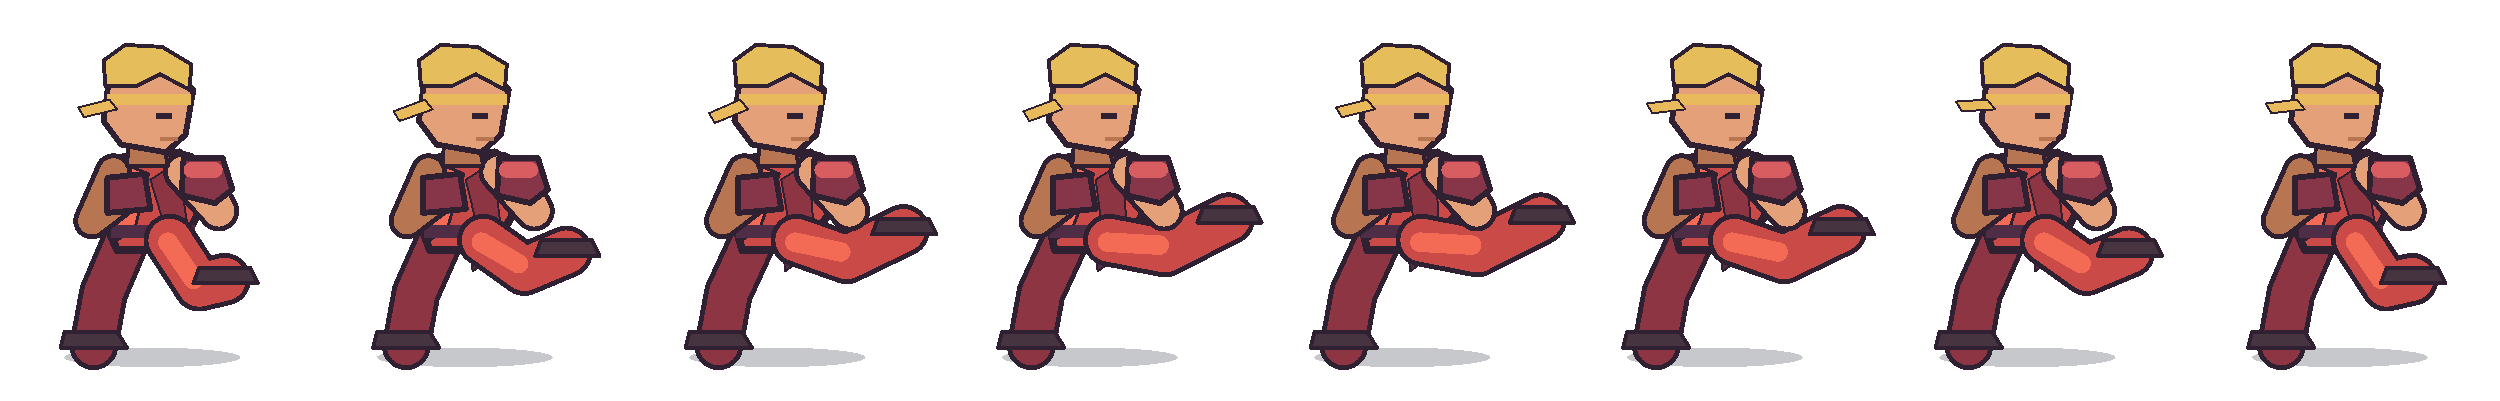
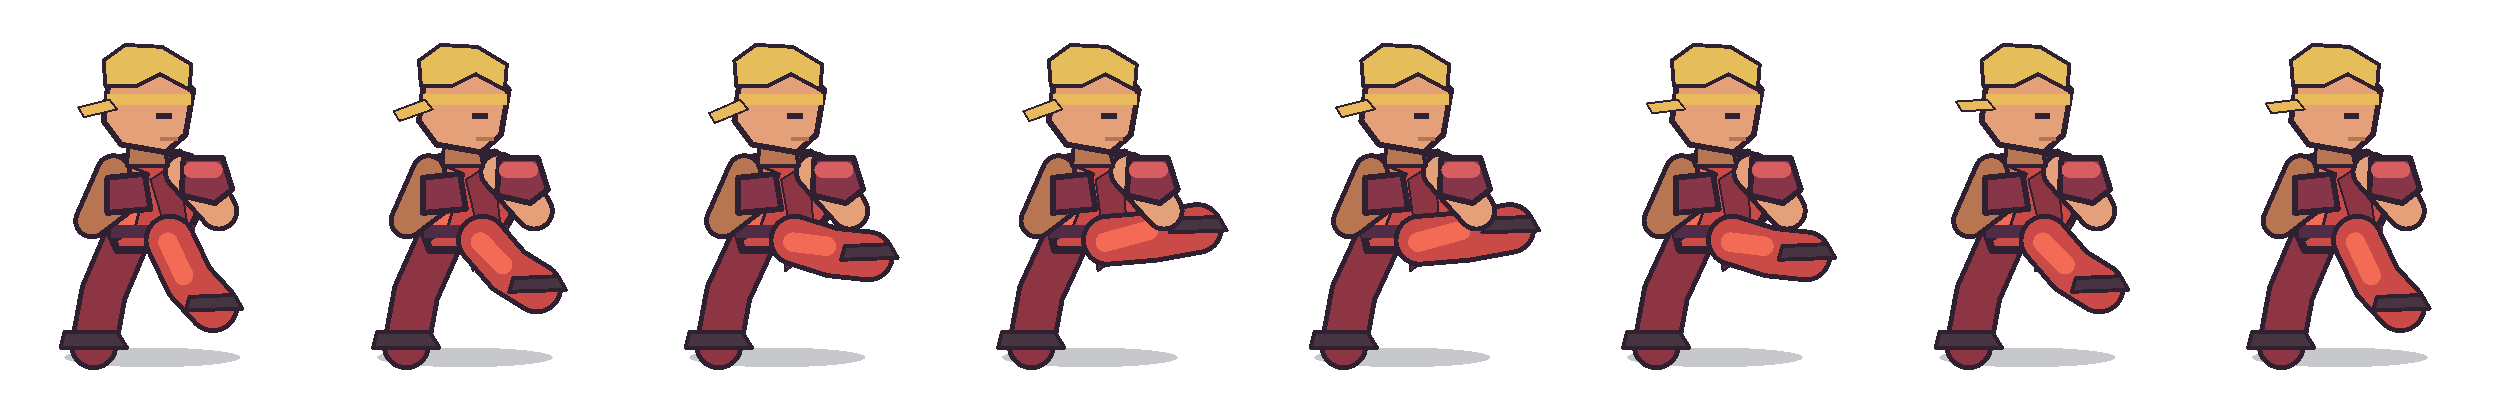
<svg xmlns="http://www.w3.org/2000/svg" width="1280" height="205" viewBox="0 0 1280 205">
  <g shape-rendering="crispEdges">
    <g transform="translate(0 0)">
      <ellipse cx="78" cy="183" rx="45" ry="5" fill="#111728" opacity=".24" />
      <path d="M 64,124 L 53,150 L 48,177" fill="none" stroke="#302132" stroke-width="25" stroke-linejoin="round" stroke-linecap="round" />
      <path d="M 64,124 L 53,150 L 48,177" fill="none" stroke="#8e3544" stroke-width="20" stroke-linejoin="round" stroke-linecap="round" />
      <polygon points="33,170 60,170 65,178 31,178" fill="#473441" stroke="#302132" stroke-width="2" stroke-linejoin="round" />
      <polygon points="58,81 92,78 101,110 92,128 60,128 52,110" fill="#c94a47" stroke="#302132" stroke-width="4" stroke-linejoin="round" />
      <polygon points="59,82 76,89 69,117 60,123" fill="#f46b55" stroke="#302132" stroke-width="1.5" stroke-linejoin="round" />
      <polygon points="91,83 77,92 84,115 97,122" fill="#8e3544" stroke="#302132" stroke-width="1" stroke-linejoin="round" />
      <rect x="57" y="115" width="43" height="7" fill="#502d46" />
      <polygon points="80,117 87,117 90,133 82,139" fill="#502d46" stroke="#302132" stroke-width="1" stroke-linejoin="round" />
-       <path d="M 87,123 L 102,146 L 115,143" fill="none" stroke="#302132" stroke-width="27" stroke-linejoin="round" stroke-linecap="round" />
-       <path d="M 87,123 L 102,146 L 115,143" fill="none" stroke="#c94a47" stroke-width="22" stroke-linejoin="round" stroke-linecap="round" />
-       <path d="M 86,124 L 99,143" fill="none" stroke="#f46b55" stroke-width="10" stroke-linejoin="round" stroke-linecap="round" />
-       <path d="M 86,124 L 99,143" fill="none" stroke="#f46b55" stroke-width="5" stroke-linejoin="round" stroke-linecap="round" />
-       <polygon points="102,137 128,137 132,145 99,145" fill="#473441" stroke="#302132" stroke-width="2" stroke-linejoin="round" />
+       <path d="M 87,123 L 97,144 L 109,157" fill="none" stroke="#302132" stroke-width="27" stroke-linejoin="round" stroke-linecap="round" />
+       <path d="M 87,123 L 97,144 L 109,157" fill="none" stroke="#c94a47" stroke-width="22" stroke-linejoin="round" stroke-linecap="round" />
+       <path d="M 86,124 L 94,141" fill="none" stroke="#f46b55" stroke-width="10" stroke-linejoin="round" stroke-linecap="round" />
+       <path d="M 86,124 L 94,141" fill="none" stroke="#f46b55" stroke-width="5" stroke-linejoin="round" stroke-linecap="round" />
+       <polygon points="97,152 120,151 124,158 95,159" fill="#473441" stroke="#302132" stroke-width="2" stroke-linejoin="round" />
      <path d="M 58,88 L 47,113 L 64,100" fill="none" stroke="#302132" stroke-width="19" stroke-linejoin="round" stroke-linecap="round" />
      <path d="M 58,88 L 47,113 L 64,100" fill="none" stroke="#b87551" stroke-width="14" stroke-linejoin="round" stroke-linecap="round" />
      <polygon points="55,91 74,89 77,107 55,109" fill="#873548" stroke="#302132" stroke-width="3" stroke-linejoin="round" />
      <path d="M 94,88 L 112,108 L 103,92" fill="none" stroke="#302132" stroke-width="21" stroke-linejoin="round" stroke-linecap="round" />
      <path d="M 94,88 L 112,108 L 103,92" fill="none" stroke="#e4a078" stroke-width="16" stroke-linejoin="round" stroke-linecap="round" />
      <polygon points="94,81 114,81 119,97 110,104 93,100" fill="#873548" stroke="#302132" stroke-width="3" stroke-linejoin="round" />
      <path d="M 98,87 L 110,87" fill="none" stroke="#d85d60" stroke-width="8" stroke-linejoin="round" stroke-linecap="round" />
      <path d="M 98,87 L 110,87" fill="none" stroke="#d85d60" stroke-width="3" stroke-linejoin="round" stroke-linecap="round" />
      <polygon points="66,71 83,71 86,85 65,85" fill="#b87551" stroke="#302132" stroke-width="2" stroke-linejoin="round" />
      <polygon points="56,39 90,36 99,46 95,69 85,78 62,74 53,62" fill="#e4a078" stroke="#302132" stroke-width="3" stroke-linejoin="round" />
      <polygon points="54,44 53,31 64,23 83,24 98,33 97,46 82,38 70,44" fill="#e5bd5b" stroke="#302132" stroke-width="2" stroke-linejoin="round" />
      <rect x="55" y="48" width="43" height="6" fill="#e9ba5b" />
      <polygon points="56,51 40,55 43,60 60,56" fill="#e9ba5b" stroke="#302132" stroke-width="1" stroke-linejoin="round" />
      <rect x="80" y="58" width="8" height="3" fill="#302132" />
      <rect x="82" y="70" width="9" height="2" fill="#b87551" />
    </g>
    <g transform="translate(160 0)">
      <ellipse cx="78" cy="183" rx="45" ry="5" fill="#111728" opacity=".24" />
      <path d="M 64.5,124 L 53,150 L 48,177" fill="none" stroke="#302132" stroke-width="25" stroke-linejoin="round" stroke-linecap="round" />
      <path d="M 64.5,124 L 53,150 L 48,177" fill="none" stroke="#8e3544" stroke-width="20" stroke-linejoin="round" stroke-linecap="round" />
      <polygon points="33,170 60,170 65,178 31,178" fill="#473441" stroke="#302132" stroke-width="2" stroke-linejoin="round" />
      <polygon points="59.5,81 93.5,78 102.5,110 92,128 60,128 53.5,110" fill="#c94a47" stroke="#302132" stroke-width="4" stroke-linejoin="round" />
      <polygon points="60.5,82 77.5,89 69,117 60,123" fill="#f46b55" stroke="#302132" stroke-width="1.5" stroke-linejoin="round" />
      <polygon points="92.5,83 78.5,92 84,115 97,122" fill="#8e3544" stroke="#302132" stroke-width="1" stroke-linejoin="round" />
      <rect x="57" y="115" width="43" height="7" fill="#502d46" />
      <polygon points="80,117 87,117 90,133 82,139" fill="#502d46" stroke="#302132" stroke-width="1" stroke-linejoin="round" />
-       <path d="M 87.5,123 L 108.5,138 L 130,129" fill="none" stroke="#302132" stroke-width="27" stroke-linejoin="round" stroke-linecap="round" />
-       <path d="M 87.5,123 L 108.5,138 L 130,129" fill="none" stroke="#c94a47" stroke-width="22" stroke-linejoin="round" stroke-linecap="round" />
-       <path d="M 86.5,124 L 105.5,135" fill="none" stroke="#f46b55" stroke-width="10" stroke-linejoin="round" stroke-linecap="round" />
-       <path d="M 86.5,124 L 105.5,135" fill="none" stroke="#f46b55" stroke-width="5" stroke-linejoin="round" stroke-linecap="round" />
-       <polygon points="117,123 143,123 147,131 114,131" fill="#473441" stroke="#302132" stroke-width="2" stroke-linejoin="round" />
+       <path d="M 87,123 L 100.36,138.48 L 114.76,147.4" fill="none" stroke="#302132" stroke-width="27" stroke-linejoin="round" stroke-linecap="round" />
+       <path d="M 87,123 L 100.36,138.48 L 114.76,147.4" fill="none" stroke="#c94a47" stroke-width="22" stroke-linejoin="round" stroke-linecap="round" />
+       <path d="M 86,124 L 97.36,135.48" fill="none" stroke="#f46b55" stroke-width="10" stroke-linejoin="round" stroke-linecap="round" />
+       <path d="M 86,124 L 97.36,135.48" fill="none" stroke="#f46b55" stroke-width="5" stroke-linejoin="round" stroke-linecap="round" />
+       <polygon points="102.76,142.4 125.76,141.4 129.76,148.4 100.76,149.4" fill="#473441" stroke="#302132" stroke-width="2" stroke-linejoin="round" />
      <path d="M 59.5,88 L 48.5,113 L 65.5,100" fill="none" stroke="#302132" stroke-width="19" stroke-linejoin="round" stroke-linecap="round" />
      <path d="M 59.5,88 L 48.5,113 L 65.5,100" fill="none" stroke="#b87551" stroke-width="14" stroke-linejoin="round" stroke-linecap="round" />
      <polygon points="56.5,91 75.5,89 78.5,107 56.5,109" fill="#873548" stroke="#302132" stroke-width="3" stroke-linejoin="round" />
      <path d="M 95.5,88 L 113.5,108 L 104.5,92" fill="none" stroke="#302132" stroke-width="21" stroke-linejoin="round" stroke-linecap="round" />
      <path d="M 95.5,88 L 113.5,108 L 104.5,92" fill="none" stroke="#e4a078" stroke-width="16" stroke-linejoin="round" stroke-linecap="round" />
      <polygon points="95.5,81 115.5,81 120.5,97 111.5,104 94.5,100" fill="#873548" stroke="#302132" stroke-width="3" stroke-linejoin="round" />
      <path d="M 99.5,87 L 111.5,87" fill="none" stroke="#d85d60" stroke-width="8" stroke-linejoin="round" stroke-linecap="round" />
      <path d="M 99.5,87 L 111.5,87" fill="none" stroke="#d85d60" stroke-width="3" stroke-linejoin="round" stroke-linecap="round" />
      <polygon points="67.5,71 84.5,71 87.5,85 66.5,85" fill="#b87551" stroke="#302132" stroke-width="2" stroke-linejoin="round" />
      <polygon points="57.5,39 91.5,36 100.5,46 96.5,69 86.5,78 63.5,74 54.5,62" fill="#e4a078" stroke="#302132" stroke-width="3" stroke-linejoin="round" />
      <polygon points="55.5,44 54.5,31 65.5,23 84.5,24 99.5,33 98.5,46 83.5,38 71.5,44" fill="#e5bd5b" stroke="#302132" stroke-width="2" stroke-linejoin="round" />
      <rect x="56.736" y="48" width="43" height="6" fill="#e9ba5b" />
      <polygon points="57.5,51 41.5,57 44.5,62 61.5,56" fill="#e9ba5b" stroke="#302132" stroke-width="1" stroke-linejoin="round" />
      <rect x="81.736" y="58" width="8" height="3" fill="#302132" />
      <rect x="83.736" y="70" width="9" height="2" fill="#b87551" />
    </g>
    <g transform="translate(320 0)">
      <ellipse cx="78" cy="183" rx="45" ry="5" fill="#111728" opacity=".24" />
      <path d="M 65,124 L 53,150 L 48,177" fill="none" stroke="#302132" stroke-width="25" stroke-linejoin="round" stroke-linecap="round" />
      <path d="M 65,124 L 53,150 L 48,177" fill="none" stroke="#8e3544" stroke-width="20" stroke-linejoin="round" stroke-linecap="round" />
      <polygon points="33,170 60,170 65,178 31,178" fill="#473441" stroke="#302132" stroke-width="2" stroke-linejoin="round" />
      <polygon points="61,81 95,78 104,110 92,128 60,128 55,110" fill="#c94a47" stroke="#302132" stroke-width="4" stroke-linejoin="round" />
      <polygon points="62,82 79,89 69,117 60,123" fill="#f46b55" stroke="#302132" stroke-width="1.5" stroke-linejoin="round" />
      <polygon points="94,83 80,92 84,115 97,122" fill="#8e3544" stroke="#302132" stroke-width="1" stroke-linejoin="round" />
      <rect x="57" y="115" width="43" height="7" fill="#502d46" />
      <polygon points="80,117 87,117 90,133 82,139" fill="#502d46" stroke="#302132" stroke-width="1" stroke-linejoin="round" />
-       <path d="M 88,123 L 113.5,132 L 142.5,118" fill="none" stroke="#302132" stroke-width="27" stroke-linejoin="round" stroke-linecap="round" />
-       <path d="M 88,123 L 113.5,132 L 142.5,118" fill="none" stroke="#c94a47" stroke-width="22" stroke-linejoin="round" stroke-linecap="round" />
-       <path d="M 87,124 L 110.5,129" fill="none" stroke="#f46b55" stroke-width="10" stroke-linejoin="round" stroke-linecap="round" />
-       <path d="M 87,124 L 110.5,129" fill="none" stroke="#f46b55" stroke-width="5" stroke-linejoin="round" stroke-linecap="round" />
-       <polygon points="129.5,112 155.5,112 159.5,120 126.5,120" fill="#473441" stroke="#302132" stroke-width="2" stroke-linejoin="round" />
+       <path d="M 87,123 L 106.1,129.05 L 124.6,131" fill="none" stroke="#302132" stroke-width="27" stroke-linejoin="round" stroke-linecap="round" />
+       <path d="M 87,123 L 106.1,129.05 L 124.6,131" fill="none" stroke="#c94a47" stroke-width="22" stroke-linejoin="round" stroke-linecap="round" />
+       <path d="M 86,124 L 103.1,126.05" fill="none" stroke="#f46b55" stroke-width="10" stroke-linejoin="round" stroke-linecap="round" />
+       <path d="M 86,124 L 103.1,126.05" fill="none" stroke="#f46b55" stroke-width="5" stroke-linejoin="round" stroke-linecap="round" />
+       <polygon points="112.6,126 135.6,125 139.6,132 110.6,133" fill="#473441" stroke="#302132" stroke-width="2" stroke-linejoin="round" />
      <path d="M 61,88 L 50,113 L 67,100" fill="none" stroke="#302132" stroke-width="19" stroke-linejoin="round" stroke-linecap="round" />
      <path d="M 61,88 L 50,113 L 67,100" fill="none" stroke="#b87551" stroke-width="14" stroke-linejoin="round" stroke-linecap="round" />
      <polygon points="58,91 77,89 80,107 58,109" fill="#873548" stroke="#302132" stroke-width="3" stroke-linejoin="round" />
      <path d="M 97,88 L 115,108 L 106,92" fill="none" stroke="#302132" stroke-width="21" stroke-linejoin="round" stroke-linecap="round" />
      <path d="M 97,88 L 115,108 L 106,92" fill="none" stroke="#e4a078" stroke-width="16" stroke-linejoin="round" stroke-linecap="round" />
      <polygon points="97,81 117,81 122,97 113,104 96,100" fill="#873548" stroke="#302132" stroke-width="3" stroke-linejoin="round" />
      <path d="M 101,87 L 113,87" fill="none" stroke="#d85d60" stroke-width="8" stroke-linejoin="round" stroke-linecap="round" />
      <path d="M 101,87 L 113,87" fill="none" stroke="#d85d60" stroke-width="3" stroke-linejoin="round" stroke-linecap="round" />
      <polygon points="69,71 86,71 89,85 68,85" fill="#b87551" stroke="#302132" stroke-width="2" stroke-linejoin="round" />
      <polygon points="59,39 93,36 102,46 98,69 88,78 65,74 56,62" fill="#e4a078" stroke="#302132" stroke-width="3" stroke-linejoin="round" />
      <polygon points="57,44 56,31 67,23 86,24 101,33 100,46 85,38 73,44" fill="#e5bd5b" stroke="#302132" stroke-width="2" stroke-linejoin="round" />
      <rect x="58.127" y="48" width="43" height="6" fill="#e9ba5b" />
      <polygon points="59,51 43,58 46,63 63,56" fill="#e9ba5b" stroke="#302132" stroke-width="1" stroke-linejoin="round" />
      <rect x="83.127" y="58" width="8" height="3" fill="#302132" />
      <rect x="85.127" y="70" width="9" height="2" fill="#b87551" />
    </g>
    <g transform="translate(480 0)">
      <ellipse cx="78" cy="183" rx="45" ry="5" fill="#111728" opacity=".24" />
      <path d="M 65,124 L 53,150 L 48,177" fill="none" stroke="#302132" stroke-width="25" stroke-linejoin="round" stroke-linecap="round" />
      <path d="M 65,124 L 53,150 L 48,177" fill="none" stroke="#8e3544" stroke-width="20" stroke-linejoin="round" stroke-linecap="round" />
      <polygon points="33,170 60,170 65,178 31,178" fill="#473441" stroke="#302132" stroke-width="2" stroke-linejoin="round" />
      <polygon points="62,81 96,78 105,110 92,128 60,128 56,110" fill="#c94a47" stroke="#302132" stroke-width="4" stroke-linejoin="round" />
      <polygon points="63,82 80,89 69,117 60,123" fill="#f46b55" stroke="#302132" stroke-width="1.5" stroke-linejoin="round" />
      <polygon points="95,83 81,92 84,115 97,122" fill="#8e3544" stroke="#302132" stroke-width="1" stroke-linejoin="round" />
      <rect x="57" y="115" width="43" height="7" fill="#502d46" />
      <polygon points="80,117 87,117 90,133 82,139" fill="#502d46" stroke="#302132" stroke-width="1" stroke-linejoin="round" />
-       <path d="M 88,123 L 116.5,128.5 L 149,112" fill="none" stroke="#302132" stroke-width="27" stroke-linejoin="round" stroke-linecap="round" />
-       <path d="M 88,123 L 116.5,128.5 L 149,112" fill="none" stroke="#c94a47" stroke-width="22" stroke-linejoin="round" stroke-linecap="round" />
-       <path d="M 87,124 L 113.5,125.5" fill="none" stroke="#f46b55" stroke-width="10" stroke-linejoin="round" stroke-linecap="round" />
-       <path d="M 87,124 L 113.5,125.5" fill="none" stroke="#f46b55" stroke-width="5" stroke-linejoin="round" stroke-linecap="round" />
-       <polygon points="136,106 162,106 166,114 133,114" fill="#473441" stroke="#302132" stroke-width="2" stroke-linejoin="round" />
+       <path d="M 87,123 L 111,121 L 133,117" fill="none" stroke="#302132" stroke-width="27" stroke-linejoin="round" stroke-linecap="round" />
+       <path d="M 87,123 L 111,121 L 133,117" fill="none" stroke="#c94a47" stroke-width="22" stroke-linejoin="round" stroke-linecap="round" />
+       <path d="M 86,124 L 108,118" fill="none" stroke="#f46b55" stroke-width="10" stroke-linejoin="round" stroke-linecap="round" />
+       <path d="M 86,124 L 108,118" fill="none" stroke="#f46b55" stroke-width="5" stroke-linejoin="round" stroke-linecap="round" />
+       <polygon points="121,112 144,111 148,118 119,119" fill="#473441" stroke="#302132" stroke-width="2" stroke-linejoin="round" />
      <path d="M 62,88 L 51,113 L 68,100" fill="none" stroke="#302132" stroke-width="19" stroke-linejoin="round" stroke-linecap="round" />
      <path d="M 62,88 L 51,113 L 68,100" fill="none" stroke="#b87551" stroke-width="14" stroke-linejoin="round" stroke-linecap="round" />
      <polygon points="59,91 78,89 81,107 59,109" fill="#873548" stroke="#302132" stroke-width="3" stroke-linejoin="round" />
      <path d="M 98,88 L 116,108 L 107,92" fill="none" stroke="#302132" stroke-width="21" stroke-linejoin="round" stroke-linecap="round" />
      <path d="M 98,88 L 116,108 L 107,92" fill="none" stroke="#e4a078" stroke-width="16" stroke-linejoin="round" stroke-linecap="round" />
      <polygon points="98,81 118,81 123,97 114,104 97,100" fill="#873548" stroke="#302132" stroke-width="3" stroke-linejoin="round" />
      <path d="M 102,87 L 114,87" fill="none" stroke="#d85d60" stroke-width="8" stroke-linejoin="round" stroke-linecap="round" />
      <path d="M 102,87 L 114,87" fill="none" stroke="#d85d60" stroke-width="3" stroke-linejoin="round" stroke-linecap="round" />
      <polygon points="70,71 87,71 90,85 69,85" fill="#b87551" stroke="#302132" stroke-width="2" stroke-linejoin="round" />
      <polygon points="60,39 94,36 103,46 99,69 89,78 66,74 57,62" fill="#e4a078" stroke="#302132" stroke-width="3" stroke-linejoin="round" />
      <polygon points="58,44 57,31 68,23 87,24 102,33 101,46 86,38 74,44" fill="#e5bd5b" stroke="#302132" stroke-width="2" stroke-linejoin="round" />
      <rect x="58.9" y="48" width="43" height="6" fill="#e9ba5b" />
      <polygon points="60,51 44,57 47,62 64,56" fill="#e9ba5b" stroke="#302132" stroke-width="1" stroke-linejoin="round" />
      <rect x="83.9" y="58" width="8" height="3" fill="#302132" />
      <rect x="85.9" y="70" width="9" height="2" fill="#b87551" />
    </g>
    <g transform="translate(640 0)">
      <ellipse cx="78" cy="183" rx="45" ry="5" fill="#111728" opacity=".24" />
      <path d="M 65,124 L 53,150 L 48,177" fill="none" stroke="#302132" stroke-width="25" stroke-linejoin="round" stroke-linecap="round" />
      <path d="M 65,124 L 53,150 L 48,177" fill="none" stroke="#8e3544" stroke-width="20" stroke-linejoin="round" stroke-linecap="round" />
      <polygon points="33,170 60,170 65,178 31,178" fill="#473441" stroke="#302132" stroke-width="2" stroke-linejoin="round" />
      <polygon points="62,81 96,78 105,110 92,128 60,128 56,110" fill="#c94a47" stroke="#302132" stroke-width="4" stroke-linejoin="round" />
      <polygon points="63,82 80,89 69,117 60,123" fill="#f46b55" stroke="#302132" stroke-width="1.5" stroke-linejoin="round" />
      <polygon points="95,83 81,92 84,115 97,122" fill="#8e3544" stroke="#302132" stroke-width="1" stroke-linejoin="round" />
      <rect x="57" y="115" width="43" height="7" fill="#502d46" />
      <polygon points="80,117 87,117 90,133 82,139" fill="#502d46" stroke="#302132" stroke-width="1" stroke-linejoin="round" />
-       <path d="M 88,123 L 116.5,128.5 L 149,112" fill="none" stroke="#302132" stroke-width="27" stroke-linejoin="round" stroke-linecap="round" />
-       <path d="M 88,123 L 116.5,128.5 L 149,112" fill="none" stroke="#c94a47" stroke-width="22" stroke-linejoin="round" stroke-linecap="round" />
-       <path d="M 87,124 L 113.5,125.5" fill="none" stroke="#f46b55" stroke-width="10" stroke-linejoin="round" stroke-linecap="round" />
-       <path d="M 87,124 L 113.5,125.5" fill="none" stroke="#f46b55" stroke-width="5" stroke-linejoin="round" stroke-linecap="round" />
-       <polygon points="136,106 162,106 166,114 133,114" fill="#473441" stroke="#302132" stroke-width="2" stroke-linejoin="round" />
+       <path d="M 87,123 L 111,121 L 133,117" fill="none" stroke="#302132" stroke-width="27" stroke-linejoin="round" stroke-linecap="round" />
+       <path d="M 87,123 L 111,121 L 133,117" fill="none" stroke="#c94a47" stroke-width="22" stroke-linejoin="round" stroke-linecap="round" />
+       <path d="M 86,124 L 108,118" fill="none" stroke="#f46b55" stroke-width="10" stroke-linejoin="round" stroke-linecap="round" />
+       <path d="M 86,124 L 108,118" fill="none" stroke="#f46b55" stroke-width="5" stroke-linejoin="round" stroke-linecap="round" />
+       <polygon points="121,112 144,111 148,118 119,119" fill="#473441" stroke="#302132" stroke-width="2" stroke-linejoin="round" />
      <path d="M 62,88 L 51,113 L 68,100" fill="none" stroke="#302132" stroke-width="19" stroke-linejoin="round" stroke-linecap="round" />
      <path d="M 62,88 L 51,113 L 68,100" fill="none" stroke="#b87551" stroke-width="14" stroke-linejoin="round" stroke-linecap="round" />
      <polygon points="59,91 78,89 81,107 59,109" fill="#873548" stroke="#302132" stroke-width="3" stroke-linejoin="round" />
      <path d="M 98,88 L 116,108 L 107,92" fill="none" stroke="#302132" stroke-width="21" stroke-linejoin="round" stroke-linecap="round" />
      <path d="M 98,88 L 116,108 L 107,92" fill="none" stroke="#e4a078" stroke-width="16" stroke-linejoin="round" stroke-linecap="round" />
      <polygon points="98,81 118,81 123,97 114,104 97,100" fill="#873548" stroke="#302132" stroke-width="3" stroke-linejoin="round" />
      <path d="M 102,87 L 114,87" fill="none" stroke="#d85d60" stroke-width="8" stroke-linejoin="round" stroke-linecap="round" />
      <path d="M 102,87 L 114,87" fill="none" stroke="#d85d60" stroke-width="3" stroke-linejoin="round" stroke-linecap="round" />
      <polygon points="70,71 87,71 90,85 69,85" fill="#b87551" stroke="#302132" stroke-width="2" stroke-linejoin="round" />
      <polygon points="60,39 94,36 103,46 99,69 89,78 66,74 57,62" fill="#e4a078" stroke="#302132" stroke-width="3" stroke-linejoin="round" />
      <polygon points="58,44 57,31 68,23 87,24 102,33 101,46 86,38 74,44" fill="#e5bd5b" stroke="#302132" stroke-width="2" stroke-linejoin="round" />
      <rect x="58.9" y="48" width="43" height="6" fill="#e9ba5b" />
      <polygon points="60,51 44,55 47,60 64,56" fill="#e9ba5b" stroke="#302132" stroke-width="1" stroke-linejoin="round" />
      <rect x="83.9" y="58" width="8" height="3" fill="#302132" />
      <rect x="85.9" y="70" width="9" height="2" fill="#b87551" />
    </g>
    <g transform="translate(800 0)">
      <ellipse cx="78" cy="183" rx="45" ry="5" fill="#111728" opacity=".24" />
      <path d="M 65,124 L 53,150 L 48,177" fill="none" stroke="#302132" stroke-width="25" stroke-linejoin="round" stroke-linecap="round" />
      <path d="M 65,124 L 53,150 L 48,177" fill="none" stroke="#8e3544" stroke-width="20" stroke-linejoin="round" stroke-linecap="round" />
      <polygon points="33,170 60,170 65,178 31,178" fill="#473441" stroke="#302132" stroke-width="2" stroke-linejoin="round" />
      <polygon points="61,81 95,78 104,110 92,128 60,128 55,110" fill="#c94a47" stroke="#302132" stroke-width="4" stroke-linejoin="round" />
      <polygon points="62,82 79,89 69,117 60,123" fill="#f46b55" stroke="#302132" stroke-width="1.5" stroke-linejoin="round" />
      <polygon points="94,83 80,92 84,115 97,122" fill="#8e3544" stroke="#302132" stroke-width="1" stroke-linejoin="round" />
      <rect x="57" y="115" width="43" height="7" fill="#502d46" />
      <polygon points="80,117 87,117 90,133 82,139" fill="#502d46" stroke="#302132" stroke-width="1" stroke-linejoin="round" />
-       <path d="M 88,123 L 113.5,132 L 142.5,118" fill="none" stroke="#302132" stroke-width="27" stroke-linejoin="round" stroke-linecap="round" />
-       <path d="M 88,123 L 113.5,132 L 142.5,118" fill="none" stroke="#c94a47" stroke-width="22" stroke-linejoin="round" stroke-linecap="round" />
-       <path d="M 87,124 L 110.5,129" fill="none" stroke="#f46b55" stroke-width="10" stroke-linejoin="round" stroke-linecap="round" />
-       <path d="M 87,124 L 110.5,129" fill="none" stroke="#f46b55" stroke-width="5" stroke-linejoin="round" stroke-linecap="round" />
-       <polygon points="129.5,112 155.5,112 159.5,120 126.5,120" fill="#473441" stroke="#302132" stroke-width="2" stroke-linejoin="round" />
+       <path d="M 87,123 L 106.1,129.05 L 124.6,131" fill="none" stroke="#302132" stroke-width="27" stroke-linejoin="round" stroke-linecap="round" />
+       <path d="M 87,123 L 106.1,129.05 L 124.6,131" fill="none" stroke="#c94a47" stroke-width="22" stroke-linejoin="round" stroke-linecap="round" />
+       <path d="M 86,124 L 103.1,126.05" fill="none" stroke="#f46b55" stroke-width="10" stroke-linejoin="round" stroke-linecap="round" />
+       <path d="M 86,124 L 103.1,126.05" fill="none" stroke="#f46b55" stroke-width="5" stroke-linejoin="round" stroke-linecap="round" />
+       <polygon points="112.6,126 135.6,125 139.6,132 110.6,133" fill="#473441" stroke="#302132" stroke-width="2" stroke-linejoin="round" />
      <path d="M 61,88 L 50,113 L 67,100" fill="none" stroke="#302132" stroke-width="19" stroke-linejoin="round" stroke-linecap="round" />
      <path d="M 61,88 L 50,113 L 67,100" fill="none" stroke="#b87551" stroke-width="14" stroke-linejoin="round" stroke-linecap="round" />
      <polygon points="58,91 77,89 80,107 58,109" fill="#873548" stroke="#302132" stroke-width="3" stroke-linejoin="round" />
      <path d="M 97,88 L 115,108 L 106,92" fill="none" stroke="#302132" stroke-width="21" stroke-linejoin="round" stroke-linecap="round" />
      <path d="M 97,88 L 115,108 L 106,92" fill="none" stroke="#e4a078" stroke-width="16" stroke-linejoin="round" stroke-linecap="round" />
      <polygon points="97,81 117,81 122,97 113,104 96,100" fill="#873548" stroke="#302132" stroke-width="3" stroke-linejoin="round" />
      <path d="M 101,87 L 113,87" fill="none" stroke="#d85d60" stroke-width="8" stroke-linejoin="round" stroke-linecap="round" />
      <path d="M 101,87 L 113,87" fill="none" stroke="#d85d60" stroke-width="3" stroke-linejoin="round" stroke-linecap="round" />
      <polygon points="69,71 86,71 89,85 68,85" fill="#b87551" stroke="#302132" stroke-width="2" stroke-linejoin="round" />
      <polygon points="59,39 93,36 102,46 98,69 88,78 65,74 56,62" fill="#e4a078" stroke="#302132" stroke-width="3" stroke-linejoin="round" />
      <polygon points="57,44 56,31 67,23 86,24 101,33 100,46 85,38 73,44" fill="#e5bd5b" stroke="#302132" stroke-width="2" stroke-linejoin="round" />
      <rect x="58.127" y="48" width="43" height="6" fill="#e9ba5b" />
      <polygon points="59,51 43,53 46,58 63,56" fill="#e9ba5b" stroke="#302132" stroke-width="1" stroke-linejoin="round" />
      <rect x="83.127" y="58" width="8" height="3" fill="#302132" />
      <rect x="85.127" y="70" width="9" height="2" fill="#b87551" />
    </g>
    <g transform="translate(960 0)">
      <ellipse cx="78" cy="183" rx="45" ry="5" fill="#111728" opacity=".24" />
      <path d="M 64.5,124 L 53,150 L 48,177" fill="none" stroke="#302132" stroke-width="25" stroke-linejoin="round" stroke-linecap="round" />
      <path d="M 64.5,124 L 53,150 L 48,177" fill="none" stroke="#8e3544" stroke-width="20" stroke-linejoin="round" stroke-linecap="round" />
      <polygon points="33,170 60,170 65,178 31,178" fill="#473441" stroke="#302132" stroke-width="2" stroke-linejoin="round" />
      <polygon points="59.5,81 93.5,78 102.5,110 92,128 60,128 53.5,110" fill="#c94a47" stroke="#302132" stroke-width="4" stroke-linejoin="round" />
      <polygon points="60.5,82 77.5,89 69,117 60,123" fill="#f46b55" stroke="#302132" stroke-width="1.5" stroke-linejoin="round" />
      <polygon points="92.5,83 78.5,92 84,115 97,122" fill="#8e3544" stroke="#302132" stroke-width="1" stroke-linejoin="round" />
      <rect x="57" y="115" width="43" height="7" fill="#502d46" />
      <polygon points="80,117 87,117 90,133 82,139" fill="#502d46" stroke="#302132" stroke-width="1" stroke-linejoin="round" />
-       <path d="M 87.5,123 L 108.5,138 L 130,129" fill="none" stroke="#302132" stroke-width="27" stroke-linejoin="round" stroke-linecap="round" />
-       <path d="M 87.5,123 L 108.5,138 L 130,129" fill="none" stroke="#c94a47" stroke-width="22" stroke-linejoin="round" stroke-linecap="round" />
-       <path d="M 86.5,124 L 105.5,135" fill="none" stroke="#f46b55" stroke-width="10" stroke-linejoin="round" stroke-linecap="round" />
-       <path d="M 86.5,124 L 105.5,135" fill="none" stroke="#f46b55" stroke-width="5" stroke-linejoin="round" stroke-linecap="round" />
-       <polygon points="117,123 143,123 147,131 114,131" fill="#473441" stroke="#302132" stroke-width="2" stroke-linejoin="round" />
+       <path d="M 87,123 L 100.36,138.48 L 114.76,147.4" fill="none" stroke="#302132" stroke-width="27" stroke-linejoin="round" stroke-linecap="round" />
+       <path d="M 87,123 L 100.36,138.48 L 114.76,147.4" fill="none" stroke="#c94a47" stroke-width="22" stroke-linejoin="round" stroke-linecap="round" />
+       <path d="M 86,124 L 97.36,135.48" fill="none" stroke="#f46b55" stroke-width="10" stroke-linejoin="round" stroke-linecap="round" />
+       <path d="M 86,124 L 97.36,135.48" fill="none" stroke="#f46b55" stroke-width="5" stroke-linejoin="round" stroke-linecap="round" />
+       <polygon points="102.76,142.4 125.76,141.4 129.76,148.4 100.76,149.4" fill="#473441" stroke="#302132" stroke-width="2" stroke-linejoin="round" />
      <path d="M 59.5,88 L 48.5,113 L 65.5,100" fill="none" stroke="#302132" stroke-width="19" stroke-linejoin="round" stroke-linecap="round" />
      <path d="M 59.5,88 L 48.5,113 L 65.5,100" fill="none" stroke="#b87551" stroke-width="14" stroke-linejoin="round" stroke-linecap="round" />
      <polygon points="56.5,91 75.5,89 78.5,107 56.5,109" fill="#873548" stroke="#302132" stroke-width="3" stroke-linejoin="round" />
      <path d="M 95.5,88 L 113.5,108 L 104.5,92" fill="none" stroke="#302132" stroke-width="21" stroke-linejoin="round" stroke-linecap="round" />
      <path d="M 95.5,88 L 113.5,108 L 104.5,92" fill="none" stroke="#e4a078" stroke-width="16" stroke-linejoin="round" stroke-linecap="round" />
      <polygon points="95.5,81 115.5,81 120.5,97 111.5,104 94.5,100" fill="#873548" stroke="#302132" stroke-width="3" stroke-linejoin="round" />
      <path d="M 99.5,87 L 111.5,87" fill="none" stroke="#d85d60" stroke-width="8" stroke-linejoin="round" stroke-linecap="round" />
      <path d="M 99.5,87 L 111.5,87" fill="none" stroke="#d85d60" stroke-width="3" stroke-linejoin="round" stroke-linecap="round" />
      <polygon points="67.5,71 84.5,71 87.5,85 66.5,85" fill="#b87551" stroke="#302132" stroke-width="2" stroke-linejoin="round" />
      <polygon points="57.5,39 91.5,36 100.5,46 96.5,69 86.5,78 63.5,74 54.5,62" fill="#e4a078" stroke="#302132" stroke-width="3" stroke-linejoin="round" />
      <polygon points="55.5,44 54.5,31 65.5,23 84.5,24 99.5,33 98.5,46 83.5,38 71.5,44" fill="#e5bd5b" stroke="#302132" stroke-width="2" stroke-linejoin="round" />
      <rect x="56.736" y="48" width="43" height="6" fill="#e9ba5b" />
      <polygon points="57.5,51 41.5,52 44.5,57 61.5,56" fill="#e9ba5b" stroke="#302132" stroke-width="1" stroke-linejoin="round" />
      <rect x="81.736" y="58" width="8" height="3" fill="#302132" />
      <rect x="83.736" y="70" width="9" height="2" fill="#b87551" />
    </g>
    <g transform="translate(1120 0)">
      <ellipse cx="78" cy="183" rx="45" ry="5" fill="#111728" opacity=".24" />
      <path d="M 64,124 L 53,150 L 48,177" fill="none" stroke="#302132" stroke-width="25" stroke-linejoin="round" stroke-linecap="round" />
      <path d="M 64,124 L 53,150 L 48,177" fill="none" stroke="#8e3544" stroke-width="20" stroke-linejoin="round" stroke-linecap="round" />
      <polygon points="33,170 60,170 65,178 31,178" fill="#473441" stroke="#302132" stroke-width="2" stroke-linejoin="round" />
      <polygon points="58,81 92,78 101,110 92,128 60,128 52,110" fill="#c94a47" stroke="#302132" stroke-width="4" stroke-linejoin="round" />
      <polygon points="59,82 76,89 69,117 60,123" fill="#f46b55" stroke="#302132" stroke-width="1.5" stroke-linejoin="round" />
      <polygon points="91,83 77,92 84,115 97,122" fill="#8e3544" stroke="#302132" stroke-width="1" stroke-linejoin="round" />
      <rect x="57" y="115" width="43" height="7" fill="#502d46" />
      <polygon points="80,117 87,117 90,133 82,139" fill="#502d46" stroke="#302132" stroke-width="1" stroke-linejoin="round" />
-       <path d="M 87,123 L 102,146 L 115,143" fill="none" stroke="#302132" stroke-width="27" stroke-linejoin="round" stroke-linecap="round" />
-       <path d="M 87,123 L 102,146 L 115,143" fill="none" stroke="#c94a47" stroke-width="22" stroke-linejoin="round" stroke-linecap="round" />
-       <path d="M 86,124 L 99,143" fill="none" stroke="#f46b55" stroke-width="10" stroke-linejoin="round" stroke-linecap="round" />
-       <path d="M 86,124 L 99,143" fill="none" stroke="#f46b55" stroke-width="5" stroke-linejoin="round" stroke-linecap="round" />
-       <polygon points="102,137 128,137 132,145 99,145" fill="#473441" stroke="#302132" stroke-width="2" stroke-linejoin="round" />
+       <path d="M 87,123 L 97,144 L 109,157" fill="none" stroke="#302132" stroke-width="27" stroke-linejoin="round" stroke-linecap="round" />
+       <path d="M 87,123 L 97,144 L 109,157" fill="none" stroke="#c94a47" stroke-width="22" stroke-linejoin="round" stroke-linecap="round" />
+       <path d="M 86,124 L 94,141" fill="none" stroke="#f46b55" stroke-width="10" stroke-linejoin="round" stroke-linecap="round" />
+       <path d="M 86,124 L 94,141" fill="none" stroke="#f46b55" stroke-width="5" stroke-linejoin="round" stroke-linecap="round" />
+       <polygon points="97,152 120,151 124,158 95,159" fill="#473441" stroke="#302132" stroke-width="2" stroke-linejoin="round" />
      <path d="M 58,88 L 47,113 L 64,100" fill="none" stroke="#302132" stroke-width="19" stroke-linejoin="round" stroke-linecap="round" />
      <path d="M 58,88 L 47,113 L 64,100" fill="none" stroke="#b87551" stroke-width="14" stroke-linejoin="round" stroke-linecap="round" />
      <polygon points="55,91 74,89 77,107 55,109" fill="#873548" stroke="#302132" stroke-width="3" stroke-linejoin="round" />
      <path d="M 94,88 L 112,108 L 103,92" fill="none" stroke="#302132" stroke-width="21" stroke-linejoin="round" stroke-linecap="round" />
      <path d="M 94,88 L 112,108 L 103,92" fill="none" stroke="#e4a078" stroke-width="16" stroke-linejoin="round" stroke-linecap="round" />
      <polygon points="94,81 114,81 119,97 110,104 93,100" fill="#873548" stroke="#302132" stroke-width="3" stroke-linejoin="round" />
      <path d="M 98,87 L 110,87" fill="none" stroke="#d85d60" stroke-width="8" stroke-linejoin="round" stroke-linecap="round" />
      <path d="M 98,87 L 110,87" fill="none" stroke="#d85d60" stroke-width="3" stroke-linejoin="round" stroke-linecap="round" />
      <polygon points="66,71 83,71 86,85 65,85" fill="#b87551" stroke="#302132" stroke-width="2" stroke-linejoin="round" />
      <polygon points="56,39 90,36 99,46 95,69 85,78 62,74 53,62" fill="#e4a078" stroke="#302132" stroke-width="3" stroke-linejoin="round" />
      <polygon points="54,44 53,31 64,23 83,24 98,33 97,46 82,38 70,44" fill="#e5bd5b" stroke="#302132" stroke-width="2" stroke-linejoin="round" />
      <rect x="55" y="48" width="43" height="6" fill="#e9ba5b" />
      <polygon points="56,51 40,53 43,58 60,56" fill="#e9ba5b" stroke="#302132" stroke-width="1" stroke-linejoin="round" />
      <rect x="80" y="58" width="8" height="3" fill="#302132" />
      <rect x="82" y="70" width="9" height="2" fill="#b87551" />
    </g>
  </g>
</svg>
